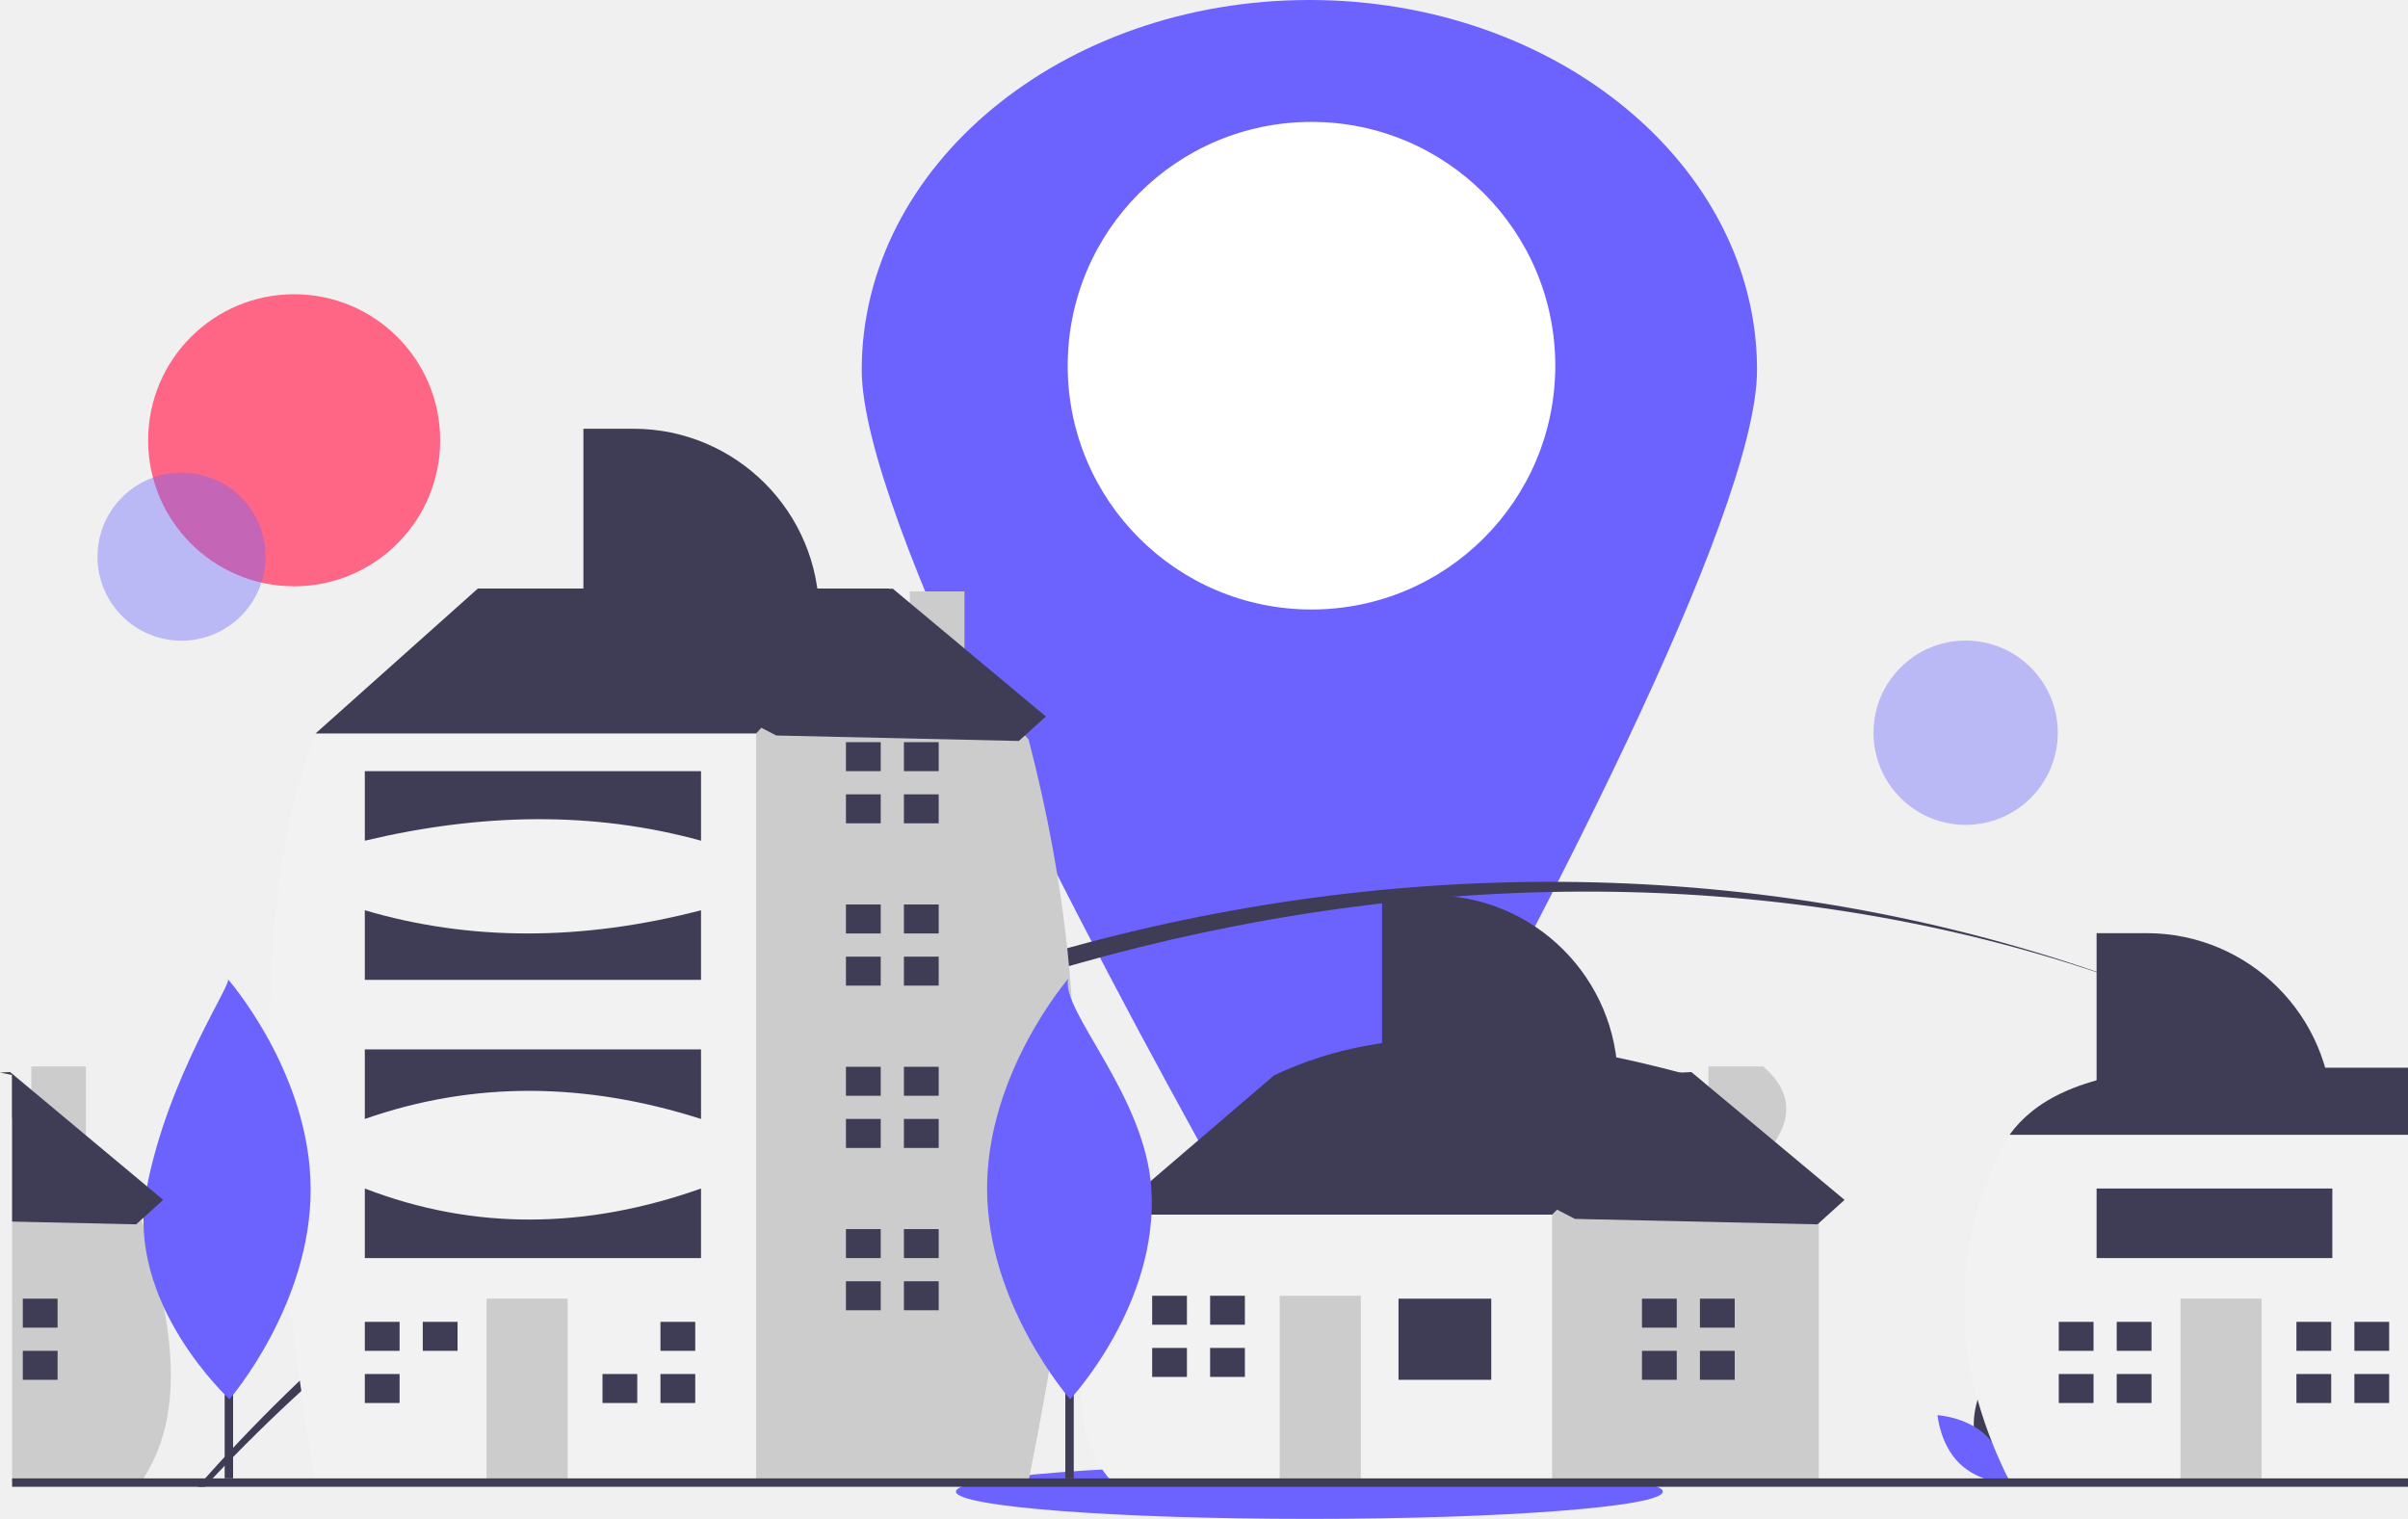
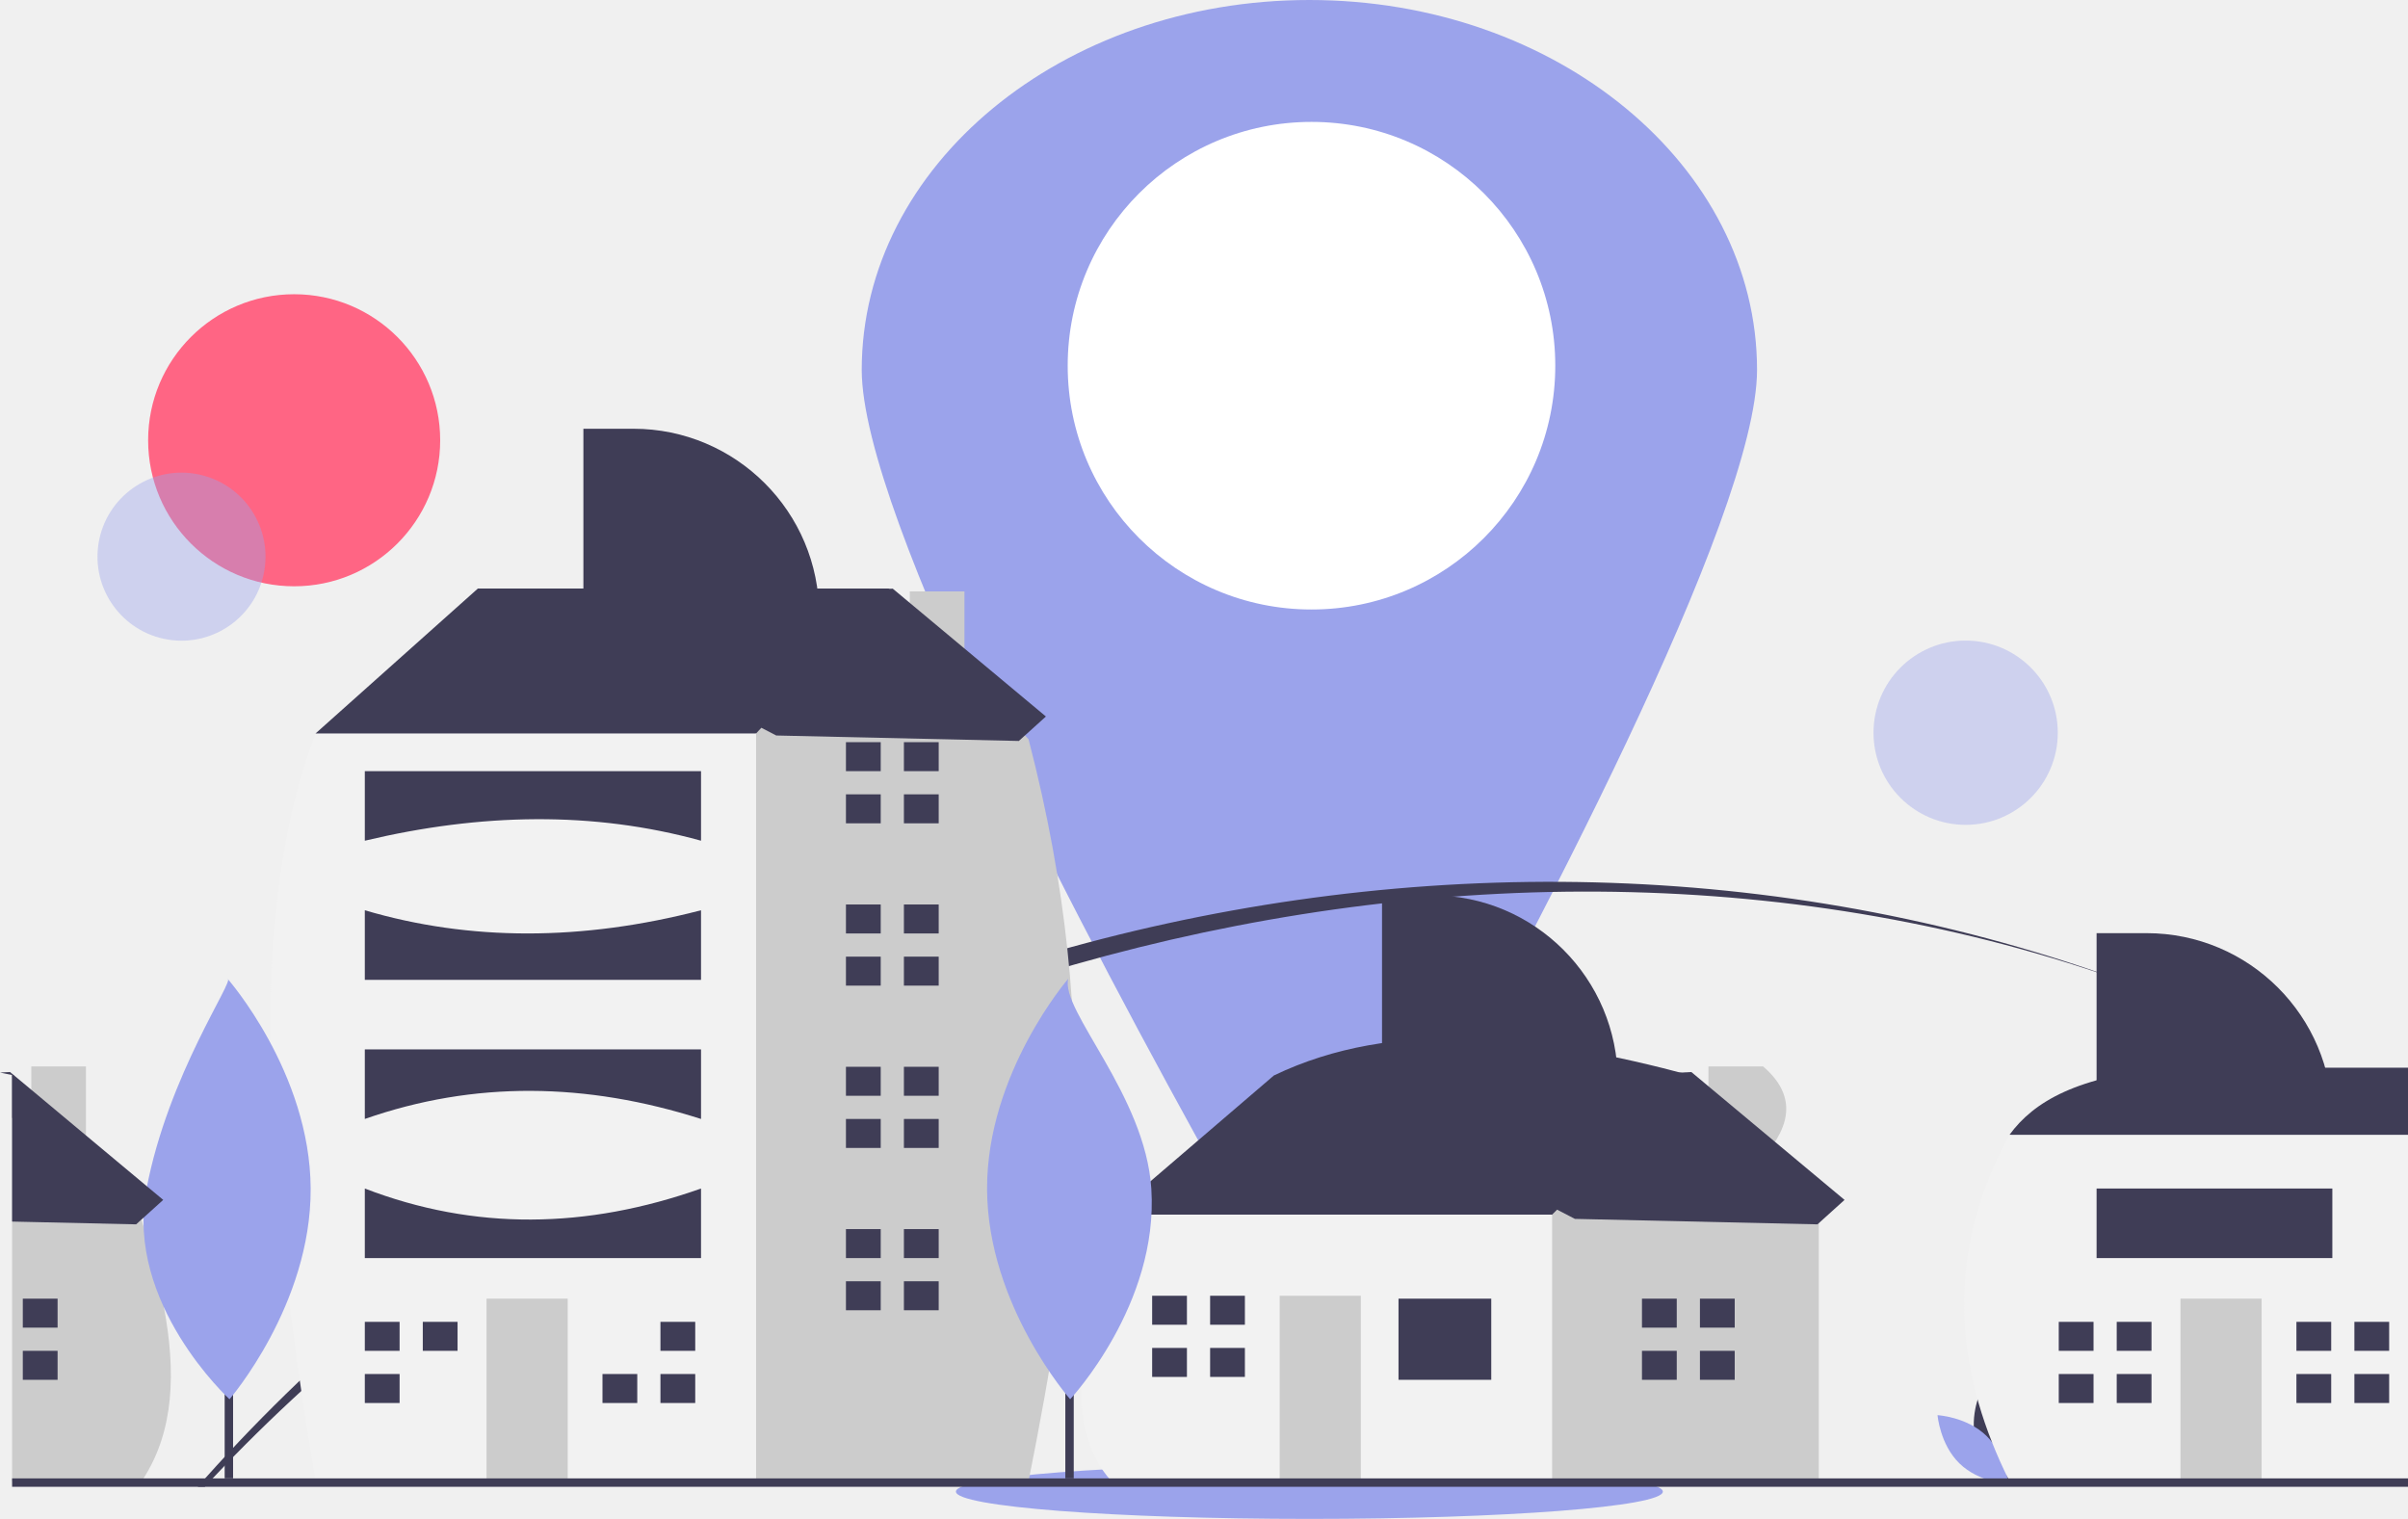
<svg xmlns="http://www.w3.org/2000/svg" data-name="Layer 1" width="572.88" height="361.347" viewBox="0 0 572.88 361.347">
-   <path d="M731.572,357.326c0,34.668-54.19,136.907-85.26,192.678a24.312,24.312,0,0,1-42.48,0c-31.07-55.771-85.26-158.01-85.26-192.678,0-48.601,47.682-88,106.5-88S731.572,308.725,731.572,357.326Z" transform="translate(-313.5599 -269.3263)" fill="#6c63ff" />
+   <path d="M731.572,357.326c0,34.668-54.19,136.907-85.26,192.678a24.312,24.312,0,0,1-42.48,0c-31.07-55.771-85.26-158.01-85.26-192.678,0-48.601,47.682-88,106.5-88S731.572,308.725,731.572,357.326Z" transform="translate(-313.5599 -269.3263)" fill="#9ba3eb" />
  <circle cx="312.012" cy="87" r="58" fill="#fff" />
  <circle cx="69.982" cy="104.74" r="34.74" fill="#ff6584" />
-   <ellipse cx="311.512" cy="354.856" rx="84.092" ry="6.492" fill="#6c63ff" />
-   <circle cx="356.74" cy="401.758" r="19.986" transform="translate(-410.5334 420.2112) rotate(-80.78252)" fill="#6c63ff" opacity="0.4" style="isolation:isolate" />
+   <ellipse cx="311.512" cy="354.856" rx="84.092" ry="6.492" fill="#9ba3eb" />
+   <circle cx="356.74" cy="401.758" r="19.986" transform="translate(-410.5334 420.2112) rotate(-80.78252)" fill="#9ba3eb" opacity="0.4" style="isolation:isolate" />
  <path d="M824.33,504.856c-157.39-59-349.35-1.48-460.18,116.18-.63.66-1.26,1.33-1.87,2h-1.69c.58-.67,1.18-1.34,1.77-2C475.49,494.426,664.9,443.966,824.33,504.856Z" transform="translate(-313.5599 -269.3263)" fill="#3f3d56" />
  <path d="M867.34,524.426a375.733,375.733,0,0,0-43.01-19.57A341.325,341.325,0,0,1,867.34,524.426Z" transform="translate(-313.5599 -269.3263)" fill="#3f3d56" />
-   <circle cx="467.641" cy="174.315" r="21.92" fill="#6c63ff" opacity="0.4" style="isolation:isolate" />
+   <circle cx="467.641" cy="174.315" r="21.92" fill="#9ba3eb" opacity="0.4" style="isolation:isolate" />
  <path d="M783.641,612.247c1.694,6.262,7.496,10.14,7.496,10.14s3.056-6.274,1.362-12.536-7.496-10.14-7.496-10.14S781.947,605.986,783.641,612.247Z" transform="translate(-313.5599 -269.3263)" fill="#3f3d56" />
-   <path d="M786.13,610.902c4.648,4.525,5.216,11.481,5.216,11.481s-6.968-.381-11.617-4.905-5.216-11.481-5.216-11.481S781.482,606.377,786.13,610.902Z" transform="translate(-313.5599 -269.3263)" fill="#6c63ff" />
+   <path d="M786.13,610.902c4.648,4.525,5.216,11.481,5.216,11.481s-6.968-.381-11.617-4.905-5.216-11.481-5.216-11.481S781.482,606.377,786.13,610.902Z" transform="translate(-313.5599 -269.3263)" fill="#9ba3eb" />
  <path d="M316.92,525.182v9.66l-.48.52v-10.28C316.6,525.112,316.76,525.152,316.92,525.182Z" transform="translate(-313.5599 -269.3263)" fill="#3f3d56" />
  <path d="M347.7,621.032c-.14.23-.29.46-.44.69h-30.82v-96.06l.48-.48,4.09,4.65v-6.8h13v21.58l13.13,14.91.12.14c.16.5.31,1,.46,1.5a.035.035,0,0,0,.01.02,177.405,177.405,0,0,1,4.84,19.19C355.43,595.662,355,609.682,347.7,621.032Z" transform="translate(-313.5599 -269.3263)" fill="#ccc" />
  <rect x="5.427" y="308.953" width="8.274" height="6.895" fill="#3f3d56" />
  <rect x="5.427" y="321.365" width="8.274" height="6.895" fill="#3f3d56" />
  <path d="M582.148,565.178l-4.137-6.895,38.614-33.098c28.547-13.741,62.958-9.776,99.294,0l0,9.653-35.856,38.615-41.373,8.274Z" transform="translate(-313.5599 -269.3263)" fill="#3f3d56" />
  <path d="M733.011,544.608c6.857-7.627,7.81-14.88,0-21.577h-13v6.804l-4.092-4.65-33.098,33.098-5.517,5.516-6.895,27.582,12.412,30.339h63.437V559.662Z" transform="translate(-313.5599 -269.3263)" fill="#ccc" />
  <path d="M578.011,558.283H682.821v63.438l-104.81,0C565.331,608.002,571.918,582.997,578.011,558.283Z" transform="translate(-313.5599 -269.3263)" fill="#f2f2f2" />
  <rect x="332.715" y="308.953" width="22.065" height="19.307" fill="#3f3d56" />
  <rect x="304.444" y="308.263" width="19.307" height="44.13" fill="#ccc" />
  <polygon points="282.379 315.159 282.379 308.264 274.105 308.264 274.105 315.159 281.689 315.159 282.379 315.159" fill="#3f3d56" />
  <polygon points="281.689 320.675 274.105 320.675 274.105 327.571 282.379 327.571 282.379 320.675 281.689 320.675" fill="#3f3d56" />
  <rect x="287.895" y="308.263" width="8.274" height="6.895" fill="#3f3d56" />
  <rect x="287.895" y="320.675" width="8.274" height="6.895" fill="#3f3d56" />
  <polygon points="398.911 315.849 398.911 308.953 390.636 308.953 390.636 315.849 398.221 315.849 398.911 315.849" fill="#3f3d56" />
  <polygon points="398.221 321.365 390.636 321.365 390.636 328.26 398.911 328.26 398.911 321.365 398.221 321.365" fill="#3f3d56" />
  <rect x="404.427" y="308.953" width="8.274" height="6.895" fill="#3f3d56" />
  <rect x="404.427" y="321.365" width="8.274" height="6.895" fill="#3f3d56" />
  <polygon points="81.966 180.01 75.071 174.493 113.685 140.016 211.599 140.016 211.599 170.356 148.162 213.108 81.966 180.01" fill="#3f3d56" />
  <path d="M543.011,428.682V410.031h-13v4.568l-4.852-5.257-31.719,34.477-12.411,8.275-19.245,140.603,29.023,29.023,67.45,0c10.335-51.988,18.53-105.394,0-176.522Z" transform="translate(-313.5599 -269.3263)" fill="#ccc" />
  <path d="M388.63,443.819l104.81,0V621.72l-104.81,0C377.161,552.607,371.56,488.515,388.63,443.819Z" transform="translate(-313.5599 -269.3263)" fill="#f2f2f2" />
  <rect x="115.753" y="308.953" width="19.307" height="43.441" fill="#ccc" />
  <polygon points="95.067 321.365 95.067 314.47 86.793 314.47 86.793 321.365 94.378 321.365 95.067 321.365" fill="#3f3d56" />
  <polygon points="94.378 326.881 86.793 326.881 86.793 333.777 95.067 333.777 95.067 326.881 94.378 326.881" fill="#3f3d56" />
  <rect x="100.583" y="314.469" width="8.274" height="6.895" fill="#3f3d56" />
  <polygon points="150.92 326.881 143.335 326.881 143.335 333.777 151.609 333.777 151.609 326.881 150.92 326.881" fill="#3f3d56" />
  <rect x="157.125" y="314.469" width="8.274" height="6.895" fill="#3f3d56" />
  <rect x="157.125" y="326.881" width="8.274" height="6.895" fill="#3f3d56" />
  <polygon points="209.53 183.457 209.53 176.562 201.256 176.562 201.256 183.457 208.841 183.457 209.53 183.457" fill="#3f3d56" />
  <polygon points="208.841 188.974 201.256 188.974 201.256 195.869 209.53 195.869 209.53 188.974 208.841 188.974" fill="#3f3d56" />
  <rect x="215.047" y="176.562" width="8.274" height="6.895" fill="#3f3d56" />
  <rect x="215.047" y="188.973" width="8.274" height="6.895" fill="#3f3d56" />
  <polygon points="209.53 222.072 209.53 215.176 201.256 215.176 201.256 222.072 208.841 222.072 209.53 222.072" fill="#3f3d56" />
  <polygon points="208.841 227.588 201.256 227.588 201.256 234.483 209.53 234.483 209.53 227.588 208.841 227.588" fill="#3f3d56" />
  <rect x="215.047" y="215.176" width="8.274" height="6.895" fill="#3f3d56" />
  <rect x="215.047" y="227.587" width="8.274" height="6.895" fill="#3f3d56" />
  <polygon points="209.53 260.686 209.53 253.79 201.256 253.79 201.256 260.686 208.841 260.686 209.53 260.686" fill="#3f3d56" />
  <polygon points="208.841 266.202 201.256 266.202 201.256 273.097 209.53 273.097 209.53 266.202 208.841 266.202" fill="#3f3d56" />
  <rect x="215.047" y="253.79" width="8.274" height="6.895" fill="#3f3d56" />
  <rect x="215.047" y="266.202" width="8.274" height="6.895" fill="#3f3d56" />
  <polygon points="209.53 299.3 209.53 292.404 201.256 292.404 201.256 299.3 208.841 299.3 209.53 299.3" fill="#3f3d56" />
  <polygon points="208.841 304.816 201.256 304.816 201.256 311.711 209.53 311.711 209.53 304.816 208.841 304.816" fill="#3f3d56" />
  <rect x="215.047" y="292.404" width="8.274" height="6.895" fill="#3f3d56" />
  <rect x="215.047" y="304.816" width="8.274" height="6.895" fill="#3f3d56" />
  <path d="M400.352,452.783H480.339V469.332c-25.638-7.076-52.374-6.568-79.986,0Z" transform="translate(-313.5599 -269.3263)" fill="#3f3d56" />
  <path d="M400.352,485.881q37.447,11.033,79.986,0v16.549H400.352Z" transform="translate(-313.5599 -269.3263)" fill="#3f3d56" />
  <path d="M400.352,518.979H480.339V535.528c-27.259-8.704-53.949-9.115-79.986,0Z" transform="translate(-313.5599 -269.3263)" fill="#3f3d56" />
  <path d="M400.352,552.077c26.086,10.054,52.772,9.635,79.986,0v16.549H400.352Z" transform="translate(-313.5599 -269.3263)" fill="#3f3d56" />
  <path d="M830.24,523.326h56.2v27.08l-5.02,1.571-16.7,5.212-26.2-6.069-26.17-6.065-13.82-3.201-6.9-2.553C797.37,531.425,807.81,525.23,830.24,523.326Z" transform="translate(-313.5599 -269.3263)" fill="#3f3d56" />
  <path d="M886.44,539.301v82.421h-94.81c-.03-.051-.05-.097-.08-.148v-.005a1.265,1.265,0,0,0-.08-.167q-2.22-4.469-3.98-8.914c-9.95-25.078-8.87-49.494,4.14-73.187Z" transform="translate(-313.5599 -269.3263)" fill="#f2f2f2" />
  <rect x="518.753" y="308.953" width="19.307" height="43.441" fill="#ccc" />
  <polygon points="498.067 321.365 498.067 314.47 489.793 314.47 489.793 321.365 497.378 321.365 498.067 321.365" fill="#3f3d56" />
  <polygon points="497.378 326.881 489.793 326.881 489.793 333.777 498.067 333.777 498.067 326.881 497.378 326.881" fill="#3f3d56" />
  <rect x="503.583" y="314.469" width="8.274" height="6.895" fill="#3f3d56" />
  <rect x="503.583" y="326.881" width="8.274" height="6.895" fill="#3f3d56" />
  <polygon points="554.609 321.365 554.609 314.47 546.335 314.47 546.335 321.365 553.92 321.365 554.609 321.365" fill="#3f3d56" />
  <polygon points="553.92 326.881 546.335 326.881 546.335 333.777 554.609 333.777 554.609 326.881 553.92 326.881" fill="#3f3d56" />
  <rect x="560.125" y="314.469" width="8.274" height="6.895" fill="#3f3d56" />
  <rect x="560.125" y="326.881" width="8.274" height="6.895" fill="#3f3d56" />
  <path d="M812.353,491.326h11.886a44.202,44.202,0,0,1,44.202,44.202v0h-56.087Z" transform="translate(-313.5599 -269.3263)" fill="#3f3d56" />
  <path d="M452.353,371.326h11.886a44.202,44.202,0,0,1,44.202,44.202v0h-56.087Z" transform="translate(-313.5599 -269.3263)" fill="#3f3d56" />
  <path d="M642.353,482.326h11.886a44.202,44.202,0,0,1,44.202,44.202v0h-56.087Z" transform="translate(-313.5599 -269.3263)" fill="#3f3d56" />
  <rect x="498.793" y="282.751" width="56.087" height="16.549" fill="#3f3d56" />
  <rect x="2.88" y="351.71" width="570" height="2" fill="#3f3d56" />
  <rect x="53.451" y="272.705" width="2" height="79" fill="#3f3d56" />
-   <path d="M387.469,552.099c.127,27.624-19.308,50.108-19.308,50.108s-24.889-22.782-19.769-49.928c5.15-27.301,21.199-49.992,19.308-50.108C367.7,502.171,387.341,524.475,387.469,552.099Z" transform="translate(-313.5599 -269.3263)" fill="#6c63ff" />
+   <path d="M387.469,552.099c.127,27.624-19.308,50.108-19.308,50.108s-24.889-22.782-19.769-49.928c5.15-27.301,21.199-49.992,19.308-50.108C367.7,502.171,387.341,524.475,387.469,552.099Z" transform="translate(-313.5599 -269.3263)" fill="#9ba3eb" />
  <rect x="253.451" y="272.705" width="2" height="79" fill="#3f3d56" />
-   <path d="M587.469,552.099c1.803,27.566-19.308,50.108-19.308,50.108s-19.642-22.304-19.769-49.928,19.308-50.108,19.308-50.108C565.805,509.743,586.01,529.795,587.469,552.099Z" transform="translate(-313.5599 -269.3263)" fill="#6c63ff" />
+   <path d="M587.469,552.099c1.803,27.566-19.308,50.108-19.308,50.108s-19.642-22.304-19.769-49.928,19.308-50.108,19.308-50.108C565.805,509.743,586.01,529.795,587.469,552.099Z" transform="translate(-313.5599 -269.3263)" fill="#9ba3eb" />
  <polygon points="125.513 144.289 212.387 140.039 248.83 170.458 242.387 176.275 184.678 174.976 125.513 144.289" fill="#3f3d56" />
  <path d="M352.39,554.782l-4.68,4.23-.57.51-1.19,1.08-29.51-.66v-34.86q-1.44-.315-2.88-.6l2.39-.12.49.41,4.57,3.81,13,10.86,14.52,12.12Z" transform="translate(-313.5599 -269.3263)" fill="#3f3d56" />
  <polygon points="315.513 259.289 402.387 255.039 438.83 285.458 432.387 291.275 374.678 289.976 315.513 259.289" fill="#3f3d56" />
</svg>
